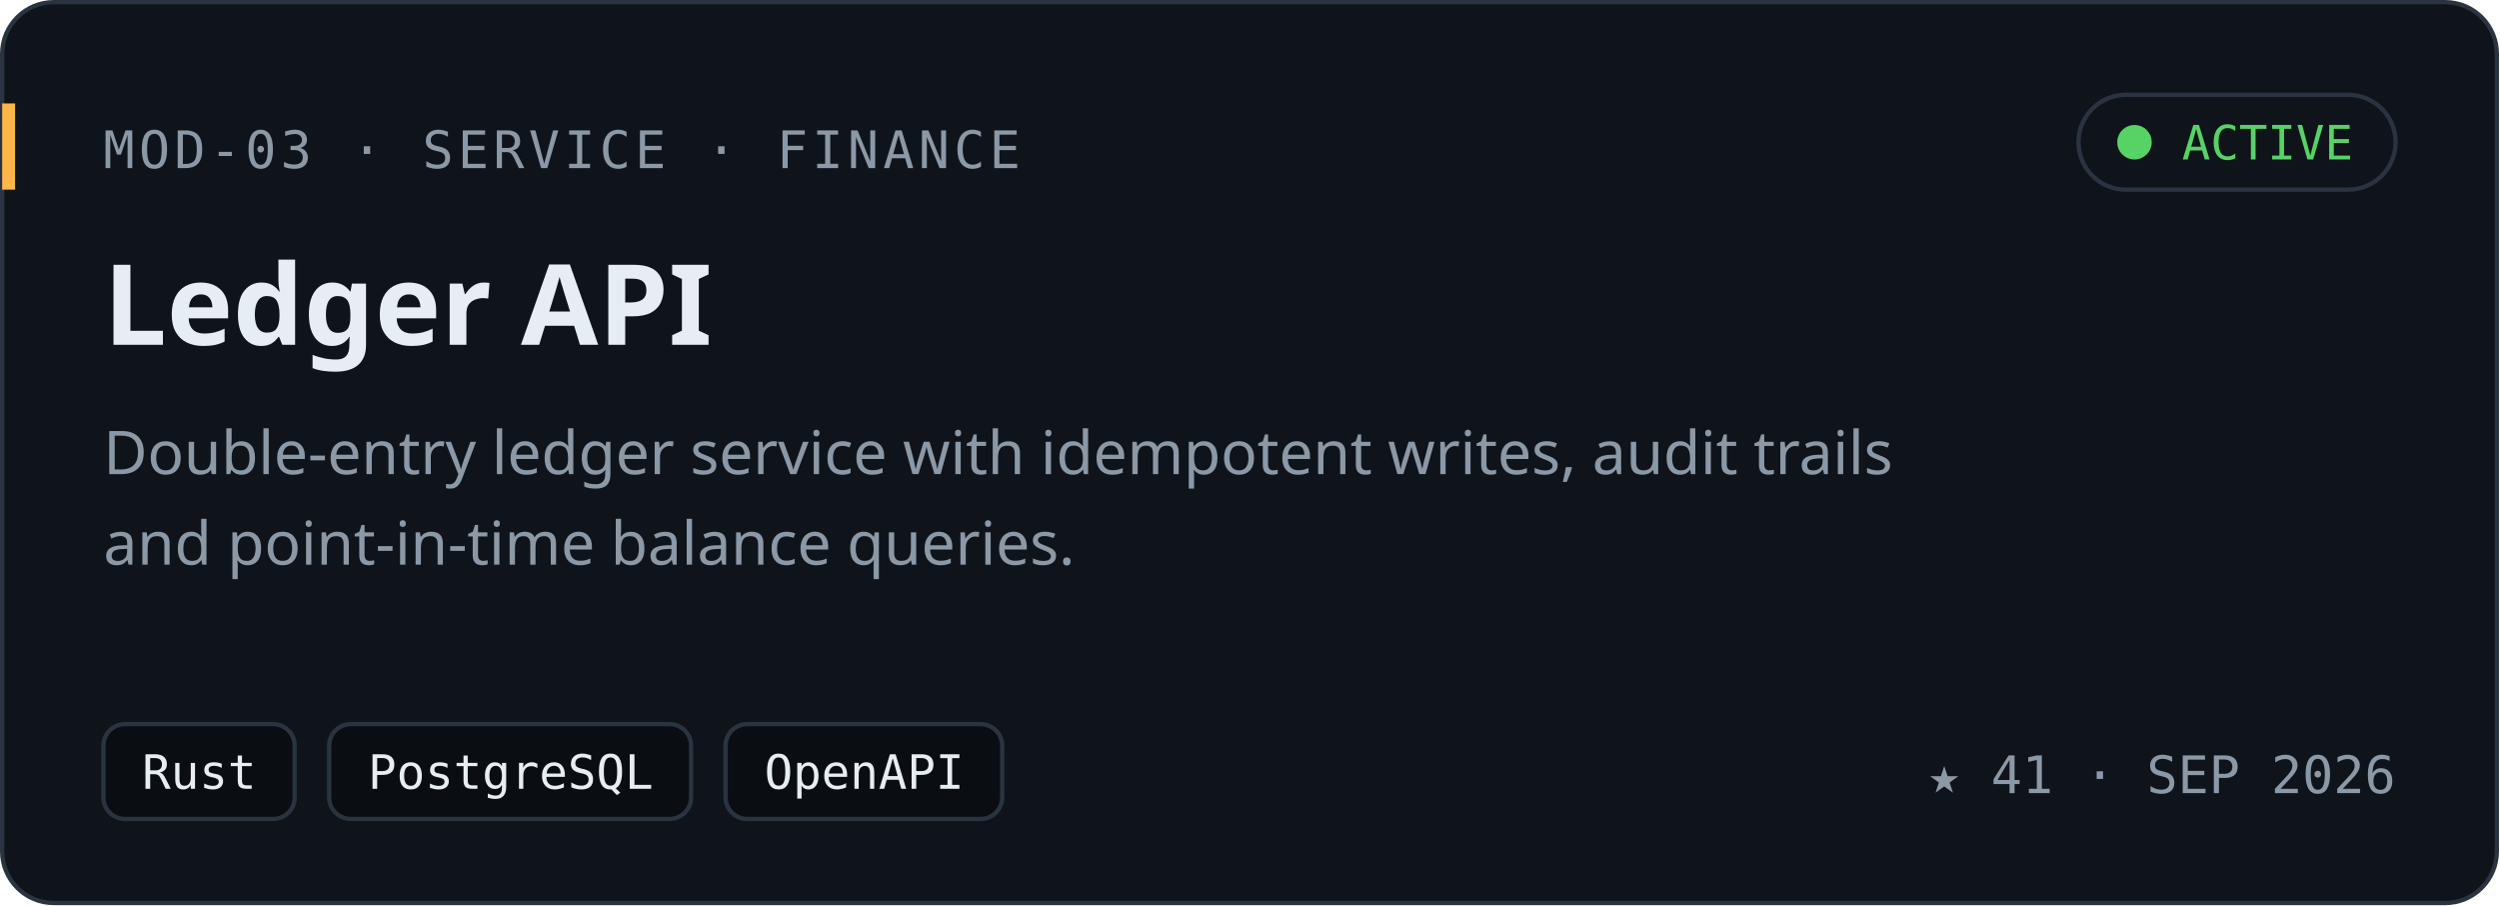
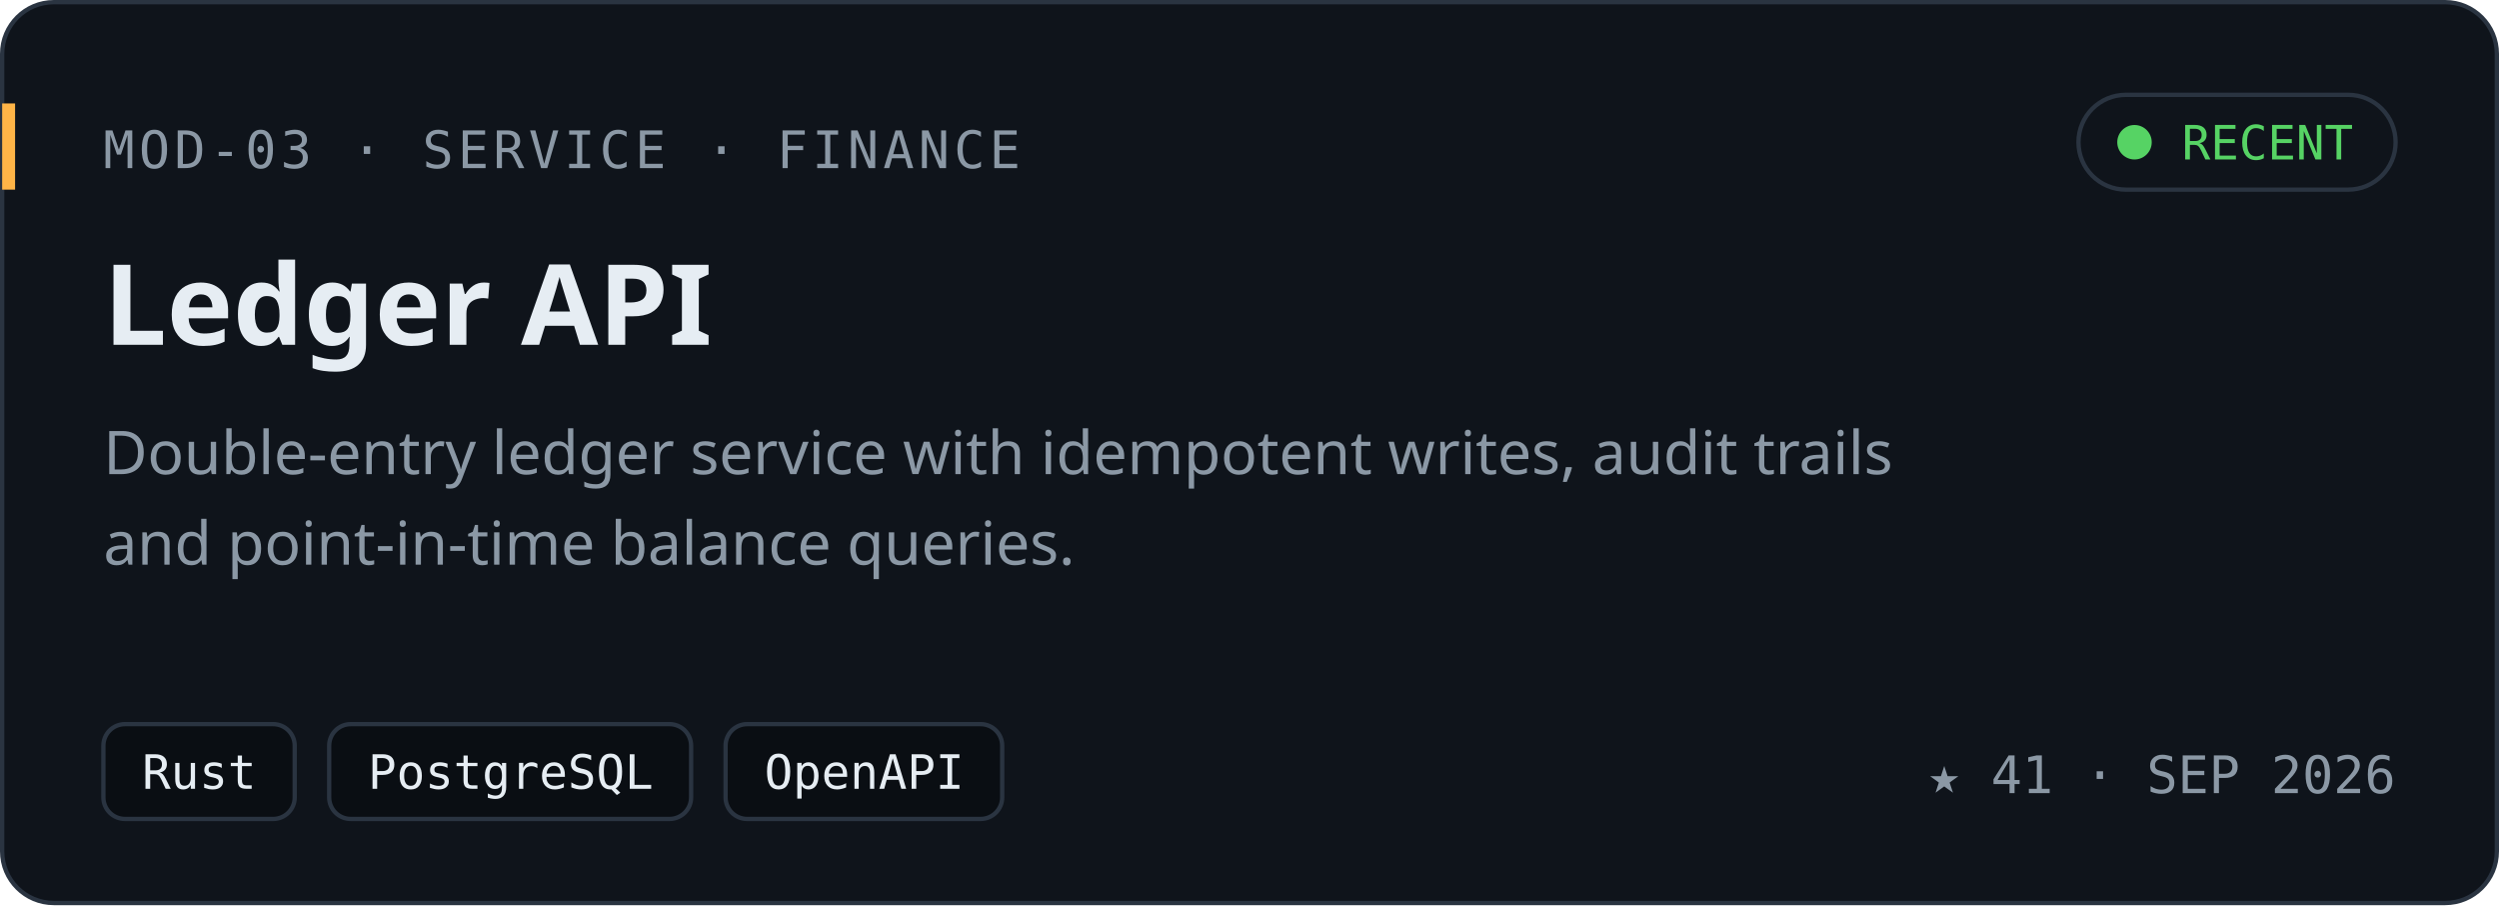
<svg xmlns="http://www.w3.org/2000/svg" width="580" height="210" viewBox="0 0 580 210" role="img" aria-labelledby="title desc">
  <style>
.mono{font-family:ui-monospace, SFMono-Regular, 'JetBrains Mono', 'Cascadia Code', Menlo, Consolas, monospace}
.sans{font-family:-apple-system, BlinkMacSystemFont, 'Segoe UI', 'Noto Sans', Helvetica, Arial, sans-serif}

@media (prefers-reduced-motion: reduce){*{animation:none!important}}
</style>
  <rect x="0.5" y="0.5" width="579" height="209" rx="12" fill="#0f141b" stroke="#2a3441" />
  <rect x="0.5" y="24" width="3" height="20" fill="#ffb547" />
-   <text x="24" y="39" class="mono" font-size="12" font-weight="400" fill="#8b98a5" text-anchor="start" letter-spacing="1">MOD-03  ·  SERVICE · FINANCE</text>
+   <text x="24" y="39" class="mono" font-size="12" font-weight="400" fill="#8b98a5" text-anchor="start" letter-spacing="1">MOD-03 · SERVICE · FINANCE</text>
  <rect x="482.4" y="22" width="73.6" height="22" rx="11" fill="none" stroke="#2a3441" />
  <circle cx="495.4" cy="33" r="4" fill="#56d364" />
-   <text x="506.4" y="37" class="mono" font-size="11" font-weight="400" fill="#56d364" text-anchor="start">ACTIVE</text>
+   <text x="506.4" y="37" class="mono" font-size="11" font-weight="400" fill="#56d364" text-anchor="start">RECENT</text>
  <text x="24" y="80" class="sans" font-size="26" font-weight="700" fill="#e6edf3" text-anchor="start">Ledger API</text>
  <text x="24" y="110" class="sans" font-size="14" font-weight="400" fill="#8b98a5" text-anchor="start">Double-entry ledger service with idempotent writes, audit trails</text>
  <text x="24" y="131" class="sans" font-size="14" font-weight="400" fill="#8b98a5" text-anchor="start">and point-in-time balance queries.</text>
  <rect x="24" y="168" width="44.4" height="22" rx="5" fill="#0a0e13" stroke="#2a3441" />
  <text x="33" y="183" class="mono" font-size="11" font-weight="400" fill="#e6edf3" text-anchor="start">Rust</text>
  <rect x="76.4" y="168" width="84" height="22" rx="5" fill="#0a0e13" stroke="#2a3441" />
  <text x="85.4" y="183" class="mono" font-size="11" font-weight="400" fill="#e6edf3" text-anchor="start">PostgreSQL</text>
  <rect x="168.4" y="168" width="64.2" height="22" rx="5" fill="#0a0e13" stroke="#2a3441" />
  <text x="177.4" y="183" class="mono" font-size="11" font-weight="400" fill="#e6edf3" text-anchor="start">OpenAPI</text>
  <text x="556" y="184" class="mono" font-size="12" font-weight="400" fill="#8b98a5" text-anchor="end">★ 41  ·  SEP 2026</text>
</svg>
